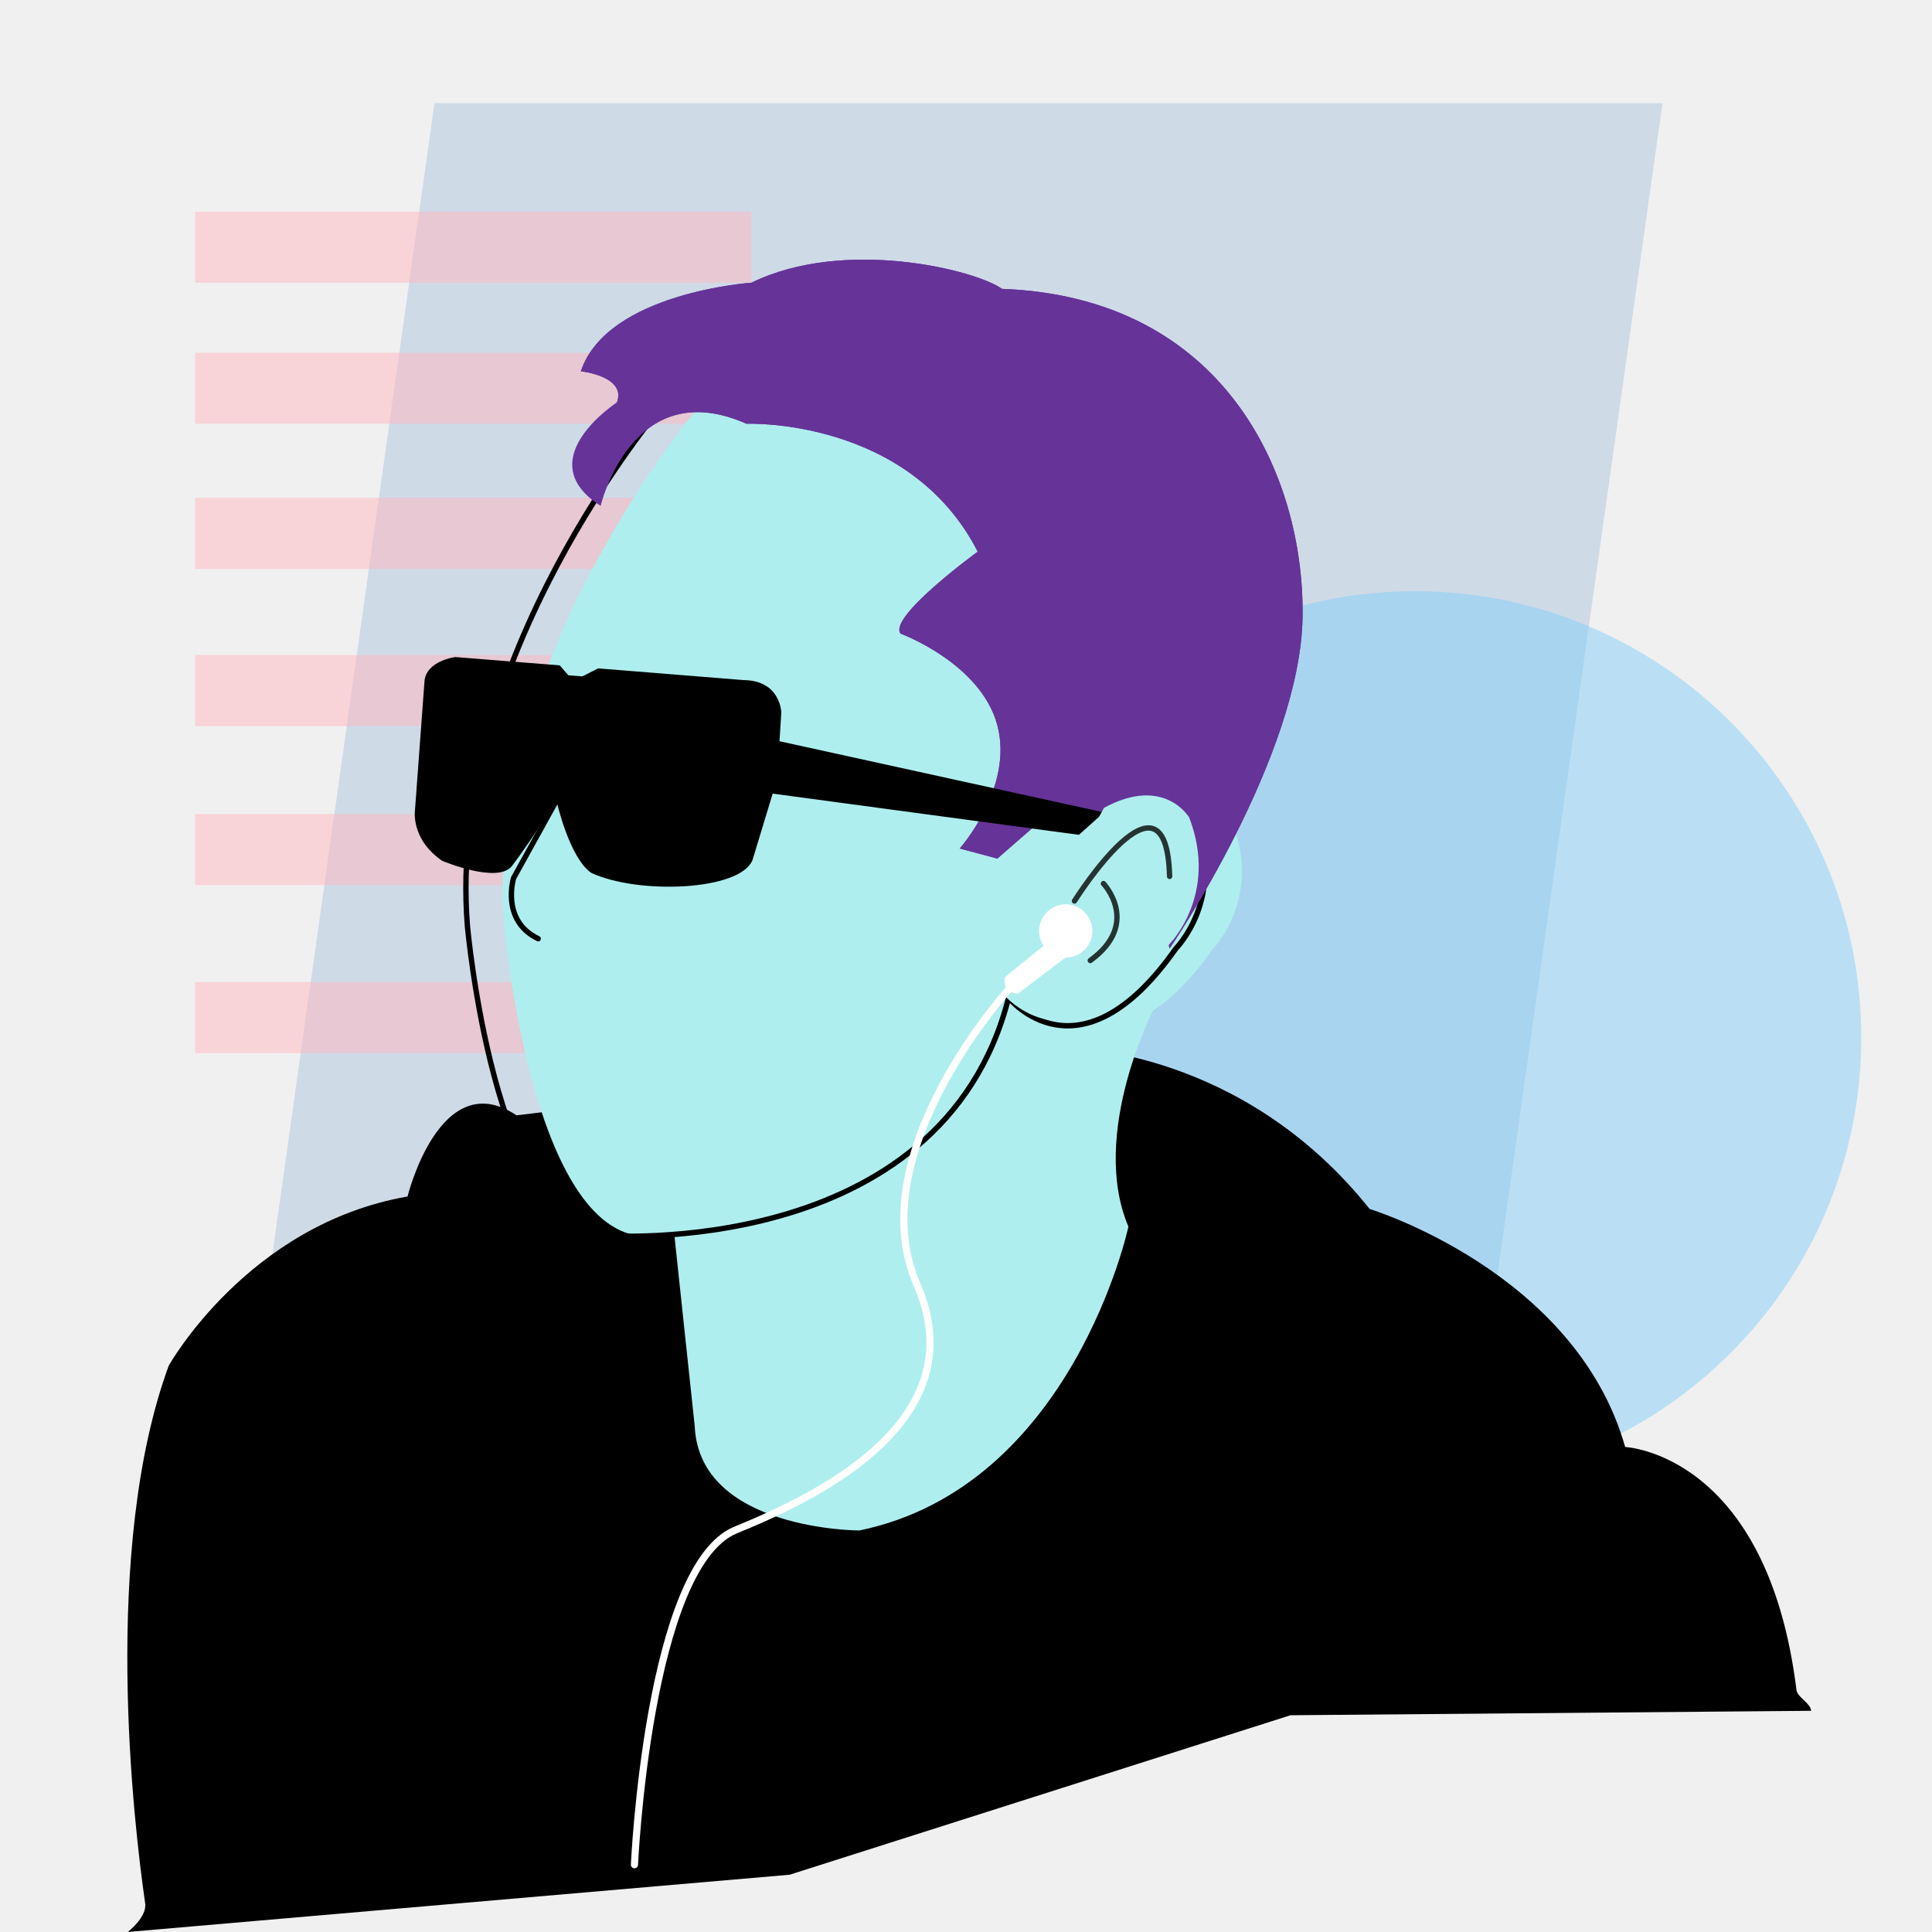
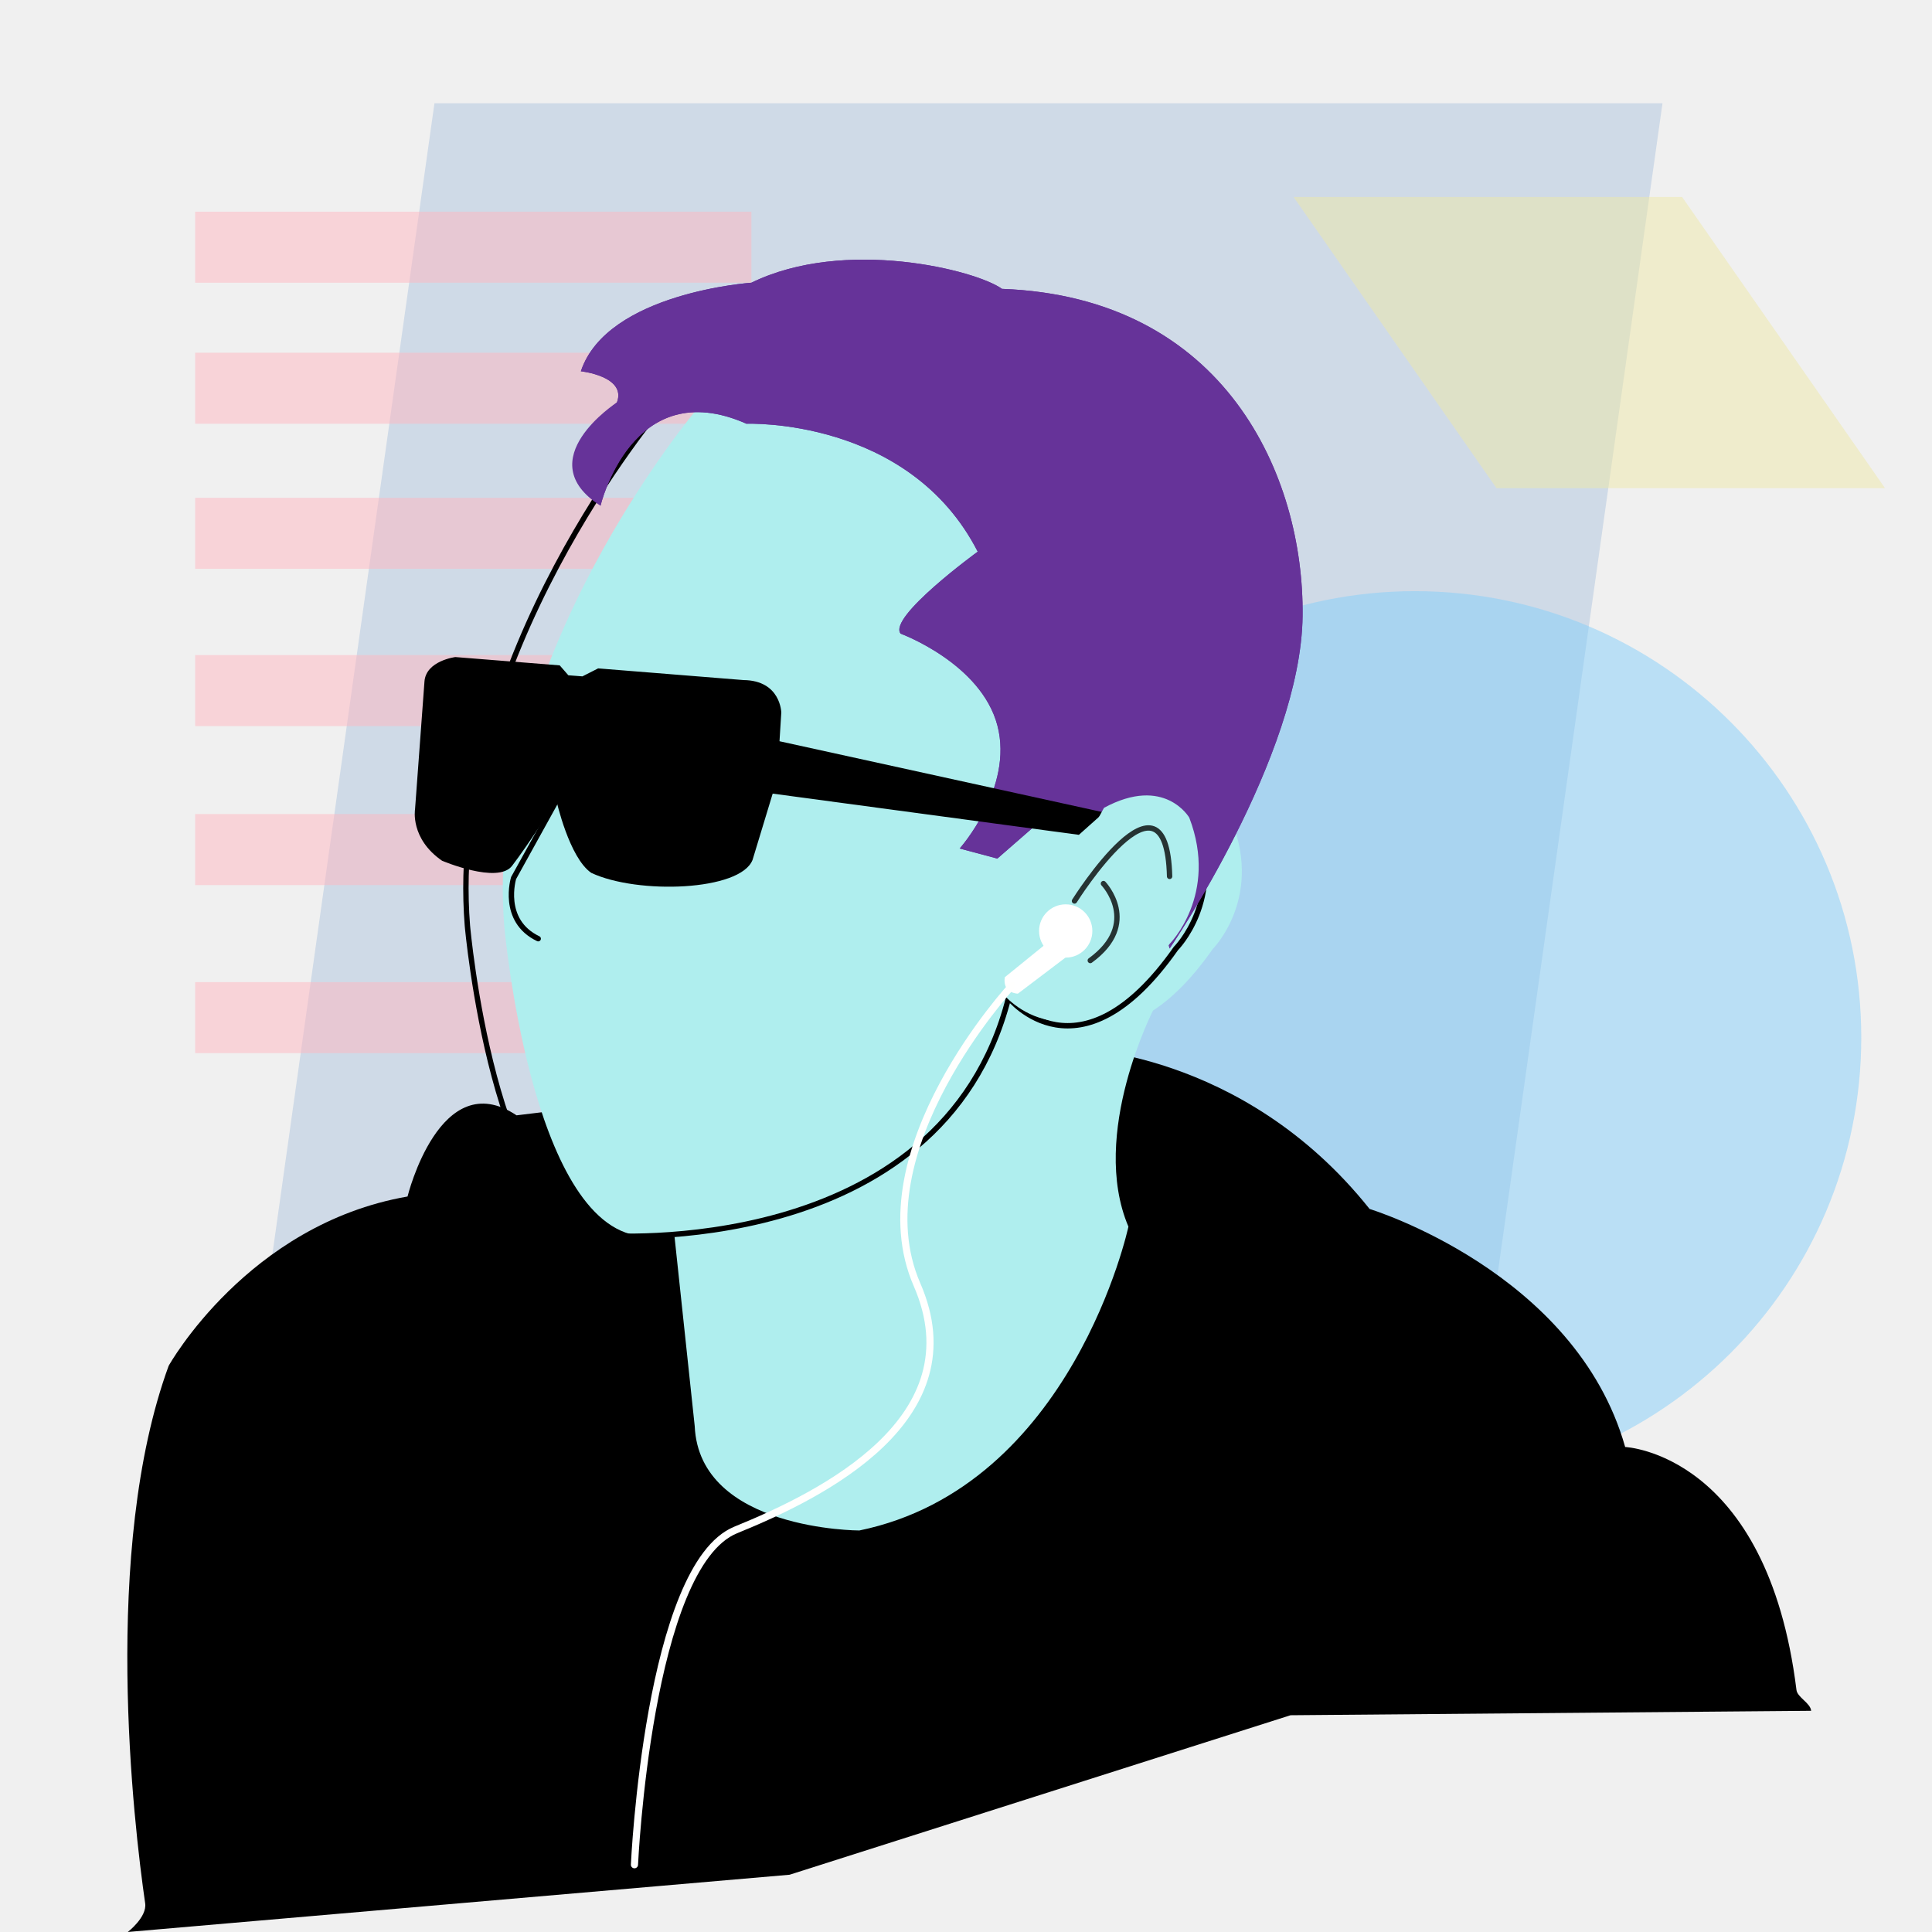
<svg xmlns="http://www.w3.org/2000/svg" width="1080" height="1080" viewBox="0 0 1080 1080" version="1.1" id="svg8" enable-background="new">
  <defs id="defs2" />
  <g id="layer1">
    <rect style="opacity:1;fill:#b0c4de;fill-opacity:0.509;stroke:none;stroke-width:4.02;stroke-linecap:round;stroke-linejoin:round;stroke-miterlimit:4;stroke-dasharray:none;stroke-dashoffset:0;stroke-opacity:1;paint-order:normal" id="rect951" width="686.477" height="785.49" x="250.992" y="58.295" transform="matrix(1,0,-0.1394331,0.9902315,0,0)" />
    <circle style="opacity:1;fill:#87cefa;fill-opacity:0.509;stroke:none;stroke-width:4;stroke-linecap:round;stroke-linejoin:round;stroke-miterlimit:4;stroke-dasharray:none;stroke-dashoffset:0;stroke-opacity:1;paint-order:normal" id="path960" cx="790.949" cy="579.974" r="249.508" />
    <rect style="opacity:1;fill:#ffb6c1;fill-opacity:0.509;stroke:none;stroke-width:4;stroke-linecap:round;stroke-linejoin:round;stroke-miterlimit:4;stroke-dasharray:none;stroke-dashoffset:0;stroke-opacity:1;paint-order:normal" id="rect1050" width="310.945" height="39.701" x="109.096" y="118.335" />
    <rect style="opacity:1;fill:#ffb6c1;fill-opacity:0.509;stroke:none;stroke-width:4;stroke-linecap:round;stroke-linejoin:round;stroke-miterlimit:4;stroke-dasharray:none;stroke-dashoffset:0;stroke-opacity:1;paint-order:normal" id="rect1050-7" width="310.945" height="39.701" x="109.096" y="197.175" />
    <rect style="opacity:1;fill:#ffb6c1;fill-opacity:0.509;stroke:none;stroke-width:4;stroke-linecap:round;stroke-linejoin:round;stroke-miterlimit:4;stroke-dasharray:none;stroke-dashoffset:0;stroke-opacity:1;paint-order:normal" id="rect1050-7-5" width="310.945" height="39.701" x="109.096" y="278.291" />
    <rect style="opacity:1;fill:#ffb6c1;fill-opacity:0.509;stroke:none;stroke-width:4;stroke-linecap:round;stroke-linejoin:round;stroke-miterlimit:4;stroke-dasharray:none;stroke-dashoffset:0;stroke-opacity:1;paint-order:normal" id="rect1050-7-5-3" width="310.945" height="39.701" x="109.096" y="366.175" />
    <rect style="opacity:1;fill:#ffb6c1;fill-opacity:0.509;stroke:none;stroke-width:4;stroke-linecap:round;stroke-linejoin:round;stroke-miterlimit:4;stroke-dasharray:none;stroke-dashoffset:0;stroke-opacity:1;paint-order:normal" id="rect1050-7-5-3-5" width="310.945" height="39.701" x="109.096" y="455.068" />
    <rect style="opacity:1;fill:#ffb6c1;fill-opacity:0.509;stroke:none;stroke-width:4;stroke-linecap:round;stroke-linejoin:round;stroke-miterlimit:4;stroke-dasharray:none;stroke-dashoffset:0;stroke-opacity:1;paint-order:normal" id="rect1050-7-5-3-5-6" width="310.945" height="39.701" x="109.096" y="549.012" />
+     <rect style="opacity:1;fill:#eee8aa;fill-opacity:0.509;stroke:none;stroke-width:4.416;stroke-linecap:round;stroke-linejoin:round;stroke-miterlimit:4;stroke-dasharray:none;stroke-dashoffset:0;stroke-opacity:1;paint-order:normal" id="rect918" width="217.183" height="198.405" x="646.397" y="134.202" transform="matrix(1,0,0.5717151,0.8204522,0,0)" />
  </g>
  <g id="layer11" style="display:inline" transform="translate(0,-10)">
    <g id="layer13" style="display:inline">
      <path style="fill:#000000;fill-opacity:1;stroke:none;stroke-width:1px;stroke-linecap:butt;stroke-linejoin:miter;stroke-opacity:1" d="m 598.616,595.879 c 0,0 95.691,0.48 166.998,89.938 0,0 115.13,35.024 142.863,133.059 0,0 79.368,3.434 95.763,135.854 0.509,4.112 7.827,7.256 8.204,11.622 l -291.037,2.477 -280.016,89.158 -369.948,31.999 c 0,0 10.823,-8.332 9.711,-16.002 -6.419,-44.272 -24.444,-197.714 13.128,-300.485 0,0 44.081,-79.086 133.538,-94.644 0,0 18.151,-73.9 60.935,-45.377 z" id="path1191" />
    </g>
  </g>
  <g id="layer10" style="display:inline" transform="translate(0,-10)">
    <g id="layer12" style="display:inline;">
      <path style="fill:#afeeee;stroke:none;stroke-width:1px;stroke-linecap:butt;stroke-linejoin:miter;stroke-opacity:1" d="m 645.055,573.838 c 0,0 -36.302,70.01 -14.261,121.87 0,0 -31.116,145.207 -150.393,169.84 0,0 -89.458,0 -92.051,-58.342 L 375.516,686.763 552.356,535.592 Z" id="path1189" />
    </g>
    <g id="layer2" style="display:inline;opacity:1;">
      <path style="fill:#afeeee;fill-opacity:1;stroke:none;stroke-width:1px;stroke-linecap:butt;stroke-linejoin:miter;stroke-opacity:1" d="m 390.435,237.645 c 0,0 -120.465,141.519 -108.547,290.034 0,0 14.668,166.85 76.091,173.267 0,0 188.852,14.668 226.439,-132.93 0,0 39.421,49.505 93.509,-27.503 0,0 27.503,-27.503 11.001,-70.59 0,0 -13.751,-23.836 -47.671,-5.501 V 246.235 Z" id="path1049" />
      <path id="path929" d="m 369.823,237.37 c 0,0 -120.465,141.519 -108.547,290.034 0,0 14.668,166.85 76.091,173.267 0,0 188.852,14.668 226.439,-132.93 0,0 39.421,49.505 93.509,-27.503 0,0 27.503,-27.503 11.001,-70.59 0,0 -13.751,-23.836 -47.671,-5.501 V 245.96 Z" style="fill:none;fill-opacity:1;stroke:#000000;stroke-width:3;stroke-linecap:butt;stroke-linejoin:miter;stroke-miterlimit:4;stroke-dasharray:none;stroke-opacity:1" />
    </g>
    <g id="layer8" style="display:inline">
      <path style="fill:none;stroke:#000000;stroke-width:3;stroke-linecap:round;stroke-linejoin:miter;stroke-miterlimit:4;stroke-dasharray:none;stroke-opacity:1" d="m 310.948,457.73 -23.836,43.088 c 0,0 -7.334,23.836 13.751,33.92" id="path1138" />
    </g>
    <g id="layer7" style="display:inline">
      <path style="fill:#663399;stroke:none;stroke-width:1px;stroke-linecap:butt;stroke-linejoin:miter;stroke-opacity:1" d="M 560.121,171.479 C 684.8,176.062 729.075,275.985 728.158,354.368 727.241,432.75 653.817,540.239 653.817,540.239 l -18.117,-69.55 -43.307,-11.125 -34.874,30.392 -21.049,-5.64 c 0,0 30.254,-33.919 21.087,-68.755 -9.168,-34.837 -54.091,-51.338 -54.091,-51.338 -7.334,-9.168 43.089,-45.839 43.089,-45.839 -38.504,-75.174 -129.263,-71.508 -129.263,-71.508 -64.173,-28.419 -81.59,45.839 -81.59,45.839 -40.337,-25.669 9.167,-57.756 9.167,-57.756 5.501,-14.668 -20.169,-17.419 -20.169,-17.419 14.668,-44.004 95.342,-49.503 95.342,-49.503 52.184,-25.505 125.549,-7.077 140.08,3.443 z" id="path1112" />
      <path id="path959" d="M 560.121,171.479 C 684.8,176.062 729.075,275.985 728.158,354.368 727.241,432.75 653.817,540.239 653.817,540.239 l -18.117,-69.55 -43.307,-11.125 -34.874,30.392 -21.049,-5.64 c 0,0 30.254,-33.919 21.087,-68.755 -9.168,-34.837 -54.091,-51.338 -54.091,-51.338 -7.334,-9.168 43.089,-45.839 43.089,-45.839 -38.504,-75.174 -129.263,-71.508 -129.263,-71.508 -64.173,-28.419 -81.59,45.839 -81.59,45.839 -15.598,-41.131 9.167,-57.756 9.167,-57.756 5.501,-14.668 -20.169,-17.419 -20.169,-17.419 14.668,-44.004 95.342,-49.503 95.342,-49.503 52.184,-25.505 125.549,-7.077 140.08,3.443 z" style="fill:#663399;stroke:none;stroke-width:1px;stroke-linecap:butt;stroke-linejoin:miter;stroke-opacity:1" />
    </g>
    <g id="layer9" style="display:inline">
      <path style="fill:#000000;fill-opacity:1;stroke:none;stroke-width:3;stroke-linecap:butt;stroke-linejoin:miter;stroke-miterlimit:4;stroke-dasharray:none;stroke-opacity:0.784" d="m 254.538,377.3 58.349,4.648 4.826,5.535 7.862,0.611 8.789,-4.463 81.296,6.534 c 20.783,0.234 21.088,18.131 21.088,18.131 l -1.003,16.061 181.398,39.79 -14.036,12.526 -171.175,-23.03 -11.232,36.995 c -6.707,17.422 -64.139,19.488 -90.144,7.318 -12.368,-8.412 -19.515,-40.408 -19.515,-40.408 0,0 -15.541,24.437 -24.817,36.49 -7.973,10.36 -39.114,-2.886 -39.114,-2.886 -17.937,-12.374 -15.102,-28.739 -15.102,-28.739 l 5.272,-71.436 c 0.859,-11.637 17.257,-13.677 17.257,-13.677 z" id="path1166" />
    </g>
    <g id="layer5" style="display:inline;opacity:1">
      <path style="display:inline;opacity:1;fill:#afeeee;stroke:none;stroke-width:1px;stroke-linecap:butt;stroke-linejoin:miter;stroke-opacity:1" d="m 560.306,565.173 c 0,0 39.421,49.505 93.509,-27.503 0,0 27.503,-27.503 11.001,-70.59 0,0 -13.751,-23.836 -47.671,-5.501" id="path1049-5" />
      <path style="display:inline;fill:none;stroke:#000000;stroke-width:3;stroke-linecap:round;stroke-linejoin:miter;stroke-miterlimit:4;stroke-dasharray:none;stroke-opacity:0.784" d="m 600.644,513.653 c 0,0 51.423,-81.855 53.172,-13.751" id="path1142" />
      <path style="display:inline;fill:none;stroke:#000000;stroke-width:3;stroke-linecap:round;stroke-linejoin:miter;stroke-miterlimit:4;stroke-dasharray:none;stroke-opacity:0.784" d="m 616.836,503.921 c 0,0 21.161,22.271 -7.362,43.015" id="path1144" />
    </g>
    <g id="layer15" style="display:inline">
      <circle style="opacity:1;fill:#ffffff;fill-opacity:1;stroke:none;stroke-width:3;stroke-linecap:round;stroke-linejoin:round;stroke-miterlimit:4;stroke-dasharray:none;stroke-dashoffset:0;stroke-opacity:1;paint-order:normal" id="path1224" cx="-595.739" cy="530.422" r="14.893" transform="scale(-1,1)" />
      <path style="fill:#ffffff;fill-opacity:1;stroke:none;stroke-width:1px;stroke-linecap:butt;stroke-linejoin:miter;stroke-opacity:1" d="m 597.435,543.906 -28.419,21.544 c 0,0 -8.709,0 -7.334,-9.168 l 24.294,-19.71 z" id="path1226" />
      <path style="fill:none;stroke:#fffffe;stroke-width:4;stroke-linecap:round;stroke-linejoin:miter;stroke-miterlimit:4;stroke-dasharray:none;stroke-opacity:1" d="m 565.807,560.866 c 0,0 -85.717,92.592 -53.172,167.308 32.545,74.716 -52.303,117.144 -101.302,137.055 -48.999,19.911 -56.669,187.163 -56.669,187.163" id="path1228" />
    </g>
  </g>
</svg>
